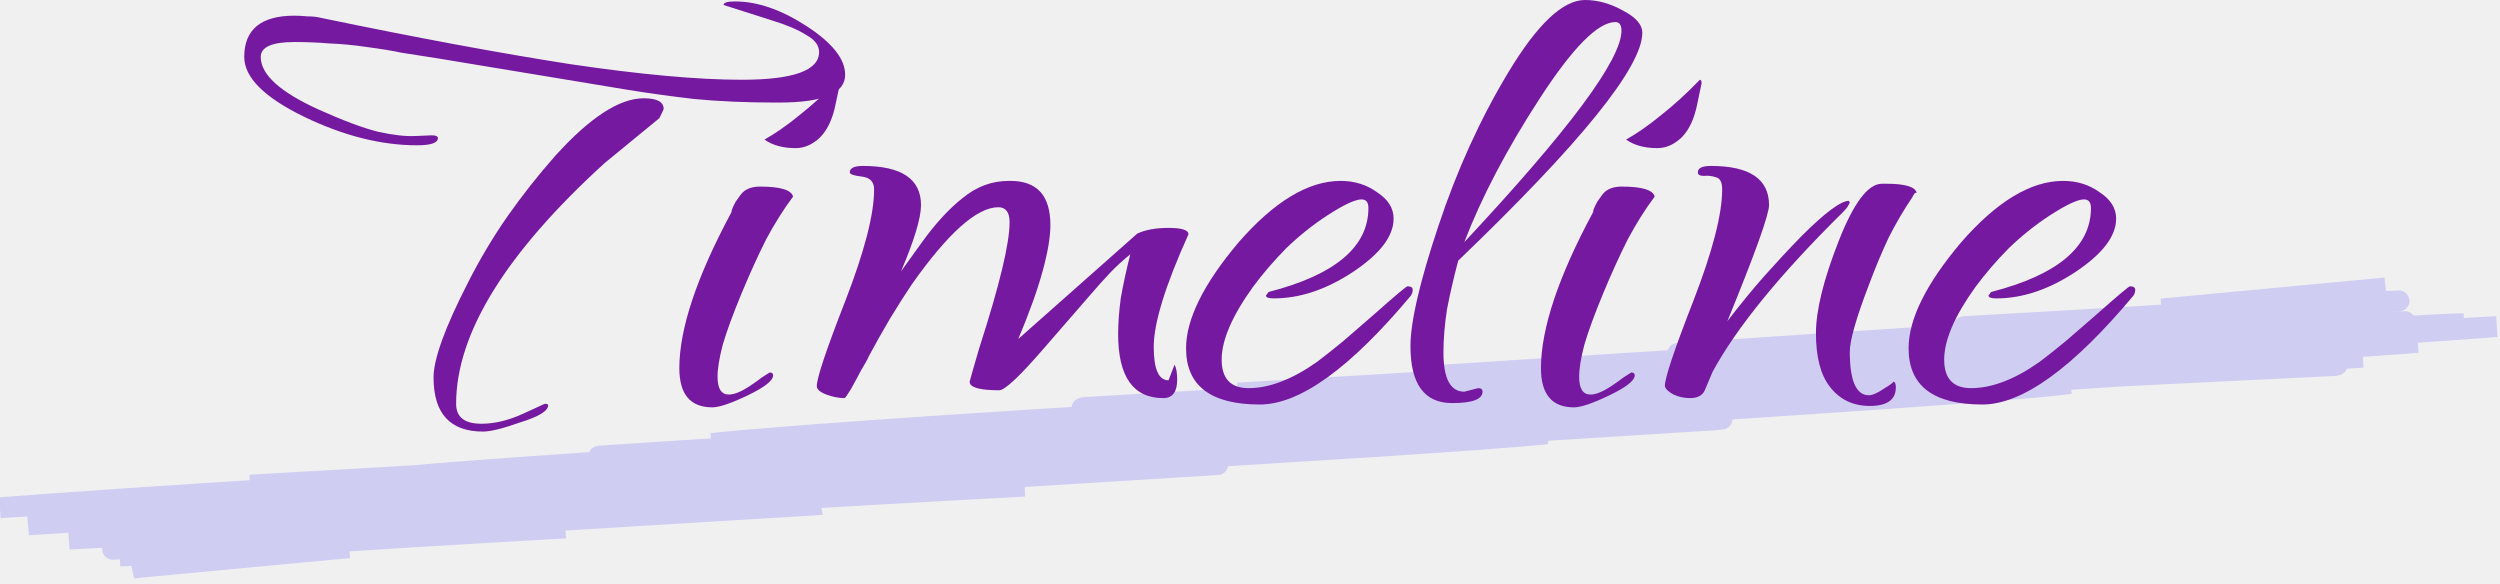
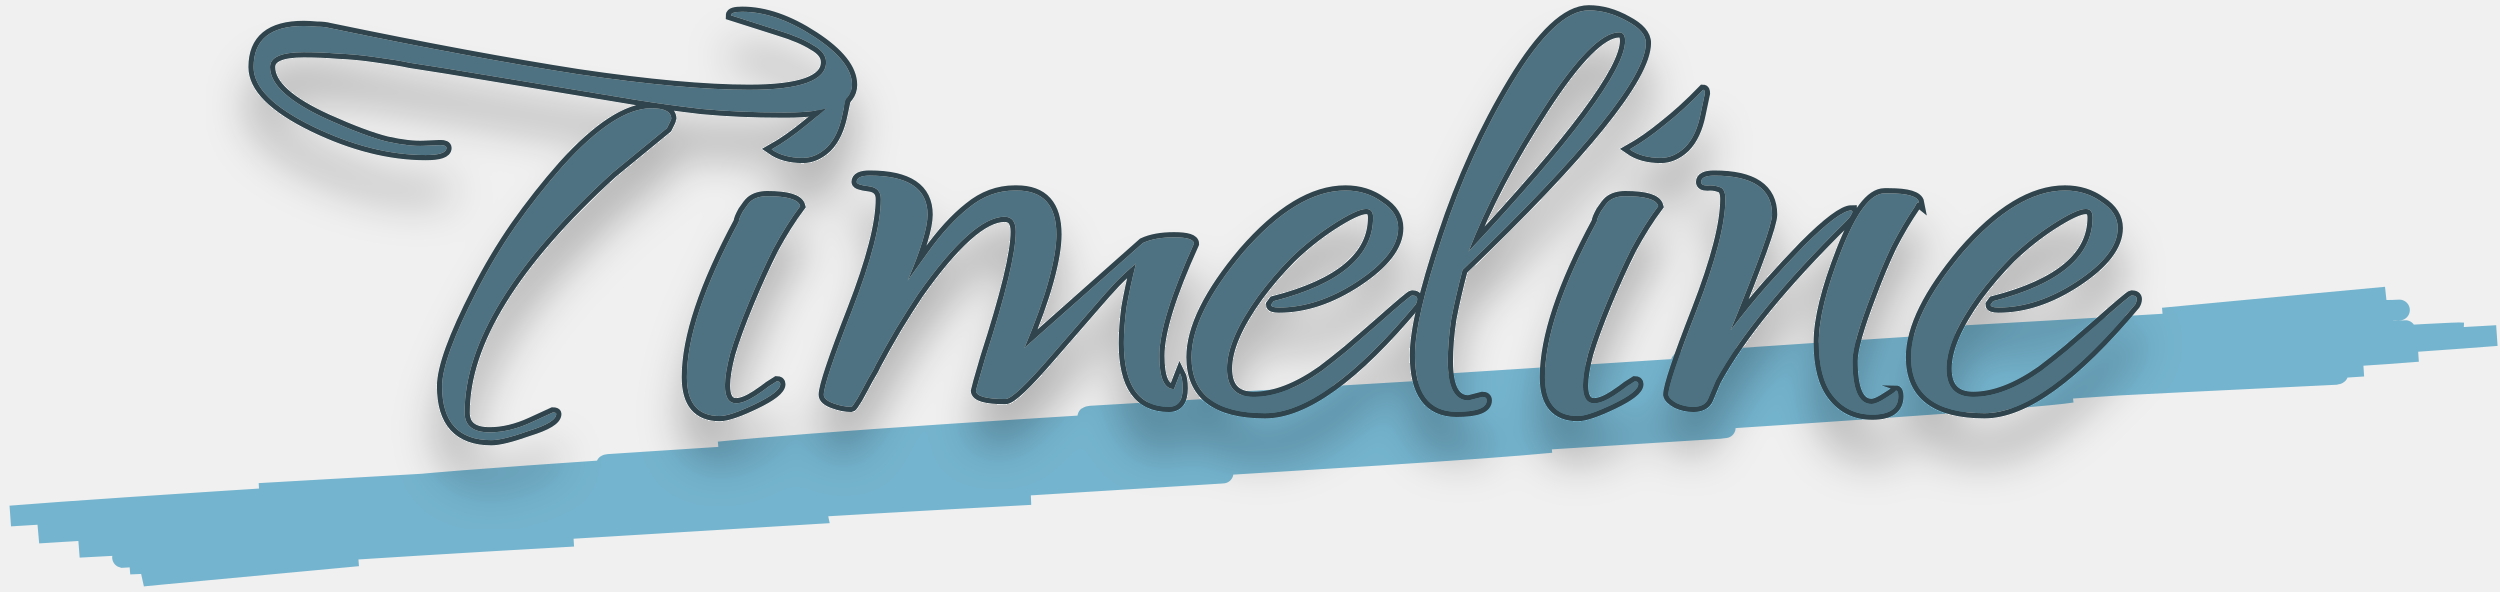
- <svg xmlns="http://www.w3.org/2000/svg" width="240" height="56" viewBox="0 0 240 56" fill="none">
-   <path d="M229.022 27.641C228.588 27.688 218.807 28.578 207.512 29.663C209.24 29.51 220.668 29.013 230.182 28.904C232.283 28.701 209.851 30.157 188.629 31.351C186.363 31.734 208.228 30.681 228.509 29.656C232.058 29.32 198.395 31.394 161.061 33.925C160.57 33.989 202.063 31.627 226.133 30.6C228.143 30.266 190.675 32.637 137.173 36.097C144.904 35.608 180.217 33.788 230.881 30.87C231.028 30.865 178.022 34.22 118.813 37.733C122.079 37.662 174.997 34.85 236.379 31.089C235.078 30.887 165.956 35.542 104.154 39.116C98.671 39.978 172.145 35.11 239.686 31.349C225.341 32.5 144.663 37.672 68.304 42.569C86.126 40.749 155.61 36.892 232.091 32.874C222.398 33.721 149.85 37.714 57.667 43.773C52.626 44.489 142.521 38.733 219.356 34.36C240.952 32.834 131.61 39.417 36.282 46.039C45.138 44.693 143.395 38.983 224.138 35.093C229.922 34.1 127.01 40.706 23.994 46.571M12.655 54.552C12.868 54.505 22.865 53.582 33.512 52.584C32.921 52.623 25.373 52.711 11.507 53.377C11.863 53.336 34.901 51.766 54.272 50.69C53.764 50.724 36.586 51.242 10.814 52.733C10.522 52.648 42.325 50.635 77.847 48.499C77.825 48.346 49.396 49.682 14.462 51.728C11.071 52.121 57.132 48.869 98.358 46.671C93.984 46.803 51.732 49.401 6.627 51.756C13.722 51.04 63.642 47.88 116.66 44.619C121.288 44.321 59.906 48.081 8.699 50.837C8.435 51.078 79.378 46.084 148.531 41.651C134.993 42.966 83.537 45.648 12.041 50.147C9.892 50.362 94.854 44.658 164.751 40.3C173.98 39.365 79.109 45.741 2.715 50.386C21.727 48.167 91.858 44.701 198.729 36.816C191.734 37.932 104.422 43.206 14.472 48.568C6.244 48.757 101.677 42.886 213.691 35.376C208.17 35.964 124.64 41.097 3.92626e-05 48.744C20.948 47.044 120.864 41.282 226.836 34.295" stroke="#C5C1F4" stroke-opacity="0.75" stroke-width="2" />
-   <path d="M40.036 13.947C36.59 13.947 32.978 13.036 29.199 11.212C25.364 9.344 23.447 7.429 23.447 5.469C23.447 2.826 25.058 1.504 28.282 1.504C28.615 1.504 29.032 1.527 29.532 1.572C30.032 1.572 30.449 1.618 30.783 1.709C40.008 3.624 47.984 5.105 54.709 6.153C61.489 7.156 66.991 7.657 71.215 7.657C76.161 7.657 78.634 6.768 78.634 4.991C78.634 4.353 78.218 3.806 77.384 3.35C76.606 2.849 75.467 2.37 73.966 1.914L69.464 0.479C69.464 0.251 69.826 0.137 70.548 0.137C72.716 0.137 75.022 0.934 77.467 2.53C79.913 4.125 81.135 5.675 81.135 7.179C81.135 8.956 79.023 9.845 74.8 9.845H74.466C71.632 9.845 69.02 9.731 66.63 9.503C64.296 9.23 62.156 8.933 60.211 8.614L42.037 5.606C40.592 5.378 39.425 5.196 38.536 5.059C37.702 4.877 36.59 4.695 35.201 4.512C33.978 4.33 32.783 4.216 31.616 4.17C30.505 4.079 29.393 4.034 28.282 4.034C26.114 4.034 25.03 4.512 25.03 5.469C25.03 7.156 26.892 8.842 30.616 10.529C32.95 11.577 34.84 12.284 36.285 12.648C37.73 12.967 38.925 13.104 39.87 13.058L41.453 12.99C41.843 12.99 42.037 13.081 42.037 13.263C42.037 13.719 41.37 13.947 40.036 13.947ZM46.372 41.431C43.204 41.431 41.62 39.699 41.62 36.235C41.62 34.458 42.732 31.404 44.955 27.074C46.066 24.886 47.317 22.789 48.706 20.784C50.151 18.733 51.68 16.796 53.291 14.973C56.626 11.281 59.46 9.435 61.795 9.435C63.073 9.435 63.712 9.777 63.712 10.46C63.712 10.506 63.573 10.802 63.295 11.349L58.043 15.656C48.539 24.316 43.788 32.019 43.788 38.765C43.788 40.041 44.594 40.679 46.205 40.679C47.484 40.679 48.817 40.36 50.207 39.722L52.291 38.765C52.513 38.765 52.624 38.81 52.624 38.901C52.624 39.448 51.735 39.995 49.957 40.542C48.289 41.135 47.094 41.431 46.372 41.431Z" fill="#7519A1" />
-   <path d="M76.388 14.221C75.165 14.221 74.164 13.947 73.386 13.4C74.442 12.808 75.554 12.033 76.721 11.076C77.944 10.118 79.194 8.979 80.472 7.657C80.584 7.657 80.639 7.771 80.639 7.999L80.222 9.982C79.944 11.395 79.444 12.466 78.722 13.195C77.999 13.879 77.221 14.221 76.388 14.221ZM68.384 39.106C66.272 39.106 65.216 37.853 65.216 35.346C65.216 31.563 66.884 26.572 70.218 20.374C70.218 20.191 70.357 19.849 70.635 19.348C70.969 18.847 71.219 18.528 71.386 18.391C71.775 18.072 72.303 17.912 72.969 17.912C74.915 17.912 75.971 18.232 76.137 18.87C75.248 20.055 74.387 21.422 73.553 22.972C72.775 24.521 71.997 26.23 71.219 28.099C70.385 30.105 69.774 31.768 69.385 33.09C69.051 34.366 68.885 35.392 68.885 36.167C68.885 37.306 69.246 37.876 69.968 37.876C70.469 37.876 71.108 37.625 71.886 37.124C72.497 36.714 72.914 36.417 73.136 36.235C73.414 36.053 73.664 35.893 73.886 35.757C74.109 35.757 74.22 35.848 74.22 36.03C74.22 36.531 73.414 37.169 71.802 37.944C70.191 38.719 69.051 39.106 68.384 39.106Z" fill="#7519A1" />
-   <path d="M81.081 38.218C80.525 38.218 79.941 38.104 79.33 37.876C78.719 37.648 78.413 37.374 78.413 37.056C78.413 36.281 79.33 33.546 81.164 28.851C82.998 24.111 83.915 20.556 83.915 18.186C83.915 17.457 83.526 17.046 82.748 16.955C81.97 16.864 81.581 16.727 81.581 16.545C81.581 16.135 81.998 15.93 82.831 15.93C86.555 15.93 88.417 17.183 88.417 19.69C88.417 20.921 87.778 23.04 86.499 26.048L88.417 23.382C89.751 21.513 91.085 20.055 92.418 19.006C93.752 17.912 95.225 17.366 96.837 17.366H97.004C99.56 17.366 100.838 18.778 100.838 21.604C100.838 22.744 100.588 24.225 100.088 26.048C99.588 27.871 98.81 30.036 97.754 32.543L109.175 22.425C109.953 22.06 110.953 21.878 112.176 21.878C113.454 21.878 114.093 22.083 114.093 22.493C111.87 27.416 110.759 31.016 110.759 33.295C110.759 35.437 111.231 36.508 112.176 36.508L112.76 35.004C112.926 35.324 113.01 35.802 113.01 36.44C113.01 37.625 112.565 38.218 111.676 38.218C108.786 38.218 107.341 36.167 107.341 32.065C107.341 31.062 107.424 29.922 107.591 28.646C107.813 27.37 108.119 25.957 108.508 24.407C107.785 25 107.118 25.615 106.507 26.253C105.951 26.846 105.34 27.529 104.673 28.304L100.338 33.295C97.948 36.075 96.475 37.466 95.92 37.466C94.03 37.466 93.085 37.192 93.085 36.645C93.085 36.6 93.391 35.529 94.002 33.432C95.948 27.416 96.92 23.382 96.92 21.331C96.92 20.374 96.559 19.895 95.836 19.895C93.78 19.895 91.001 22.379 87.5 27.347C86.888 28.259 86.194 29.353 85.416 30.629C84.693 31.86 84.026 33.045 83.415 34.184C83.304 34.458 83.054 34.913 82.665 35.551C82.331 36.19 81.998 36.805 81.664 37.397C81.331 37.944 81.136 38.218 81.081 38.218Z" fill="#7519A1" />
-   <path d="M120.948 38.833C116.224 38.833 113.862 37.033 113.862 33.432C113.862 30.652 115.529 27.279 118.863 23.314C122.309 19.348 125.588 17.366 128.701 17.366C130.034 17.366 131.202 17.73 132.202 18.459C133.258 19.143 133.786 19.986 133.786 20.989C133.786 22.675 132.48 24.385 129.868 26.117C127.311 27.803 124.782 28.646 122.281 28.646C121.781 28.646 121.531 28.555 121.531 28.373L121.781 28.031C128.173 26.39 131.368 23.701 131.368 19.963C131.368 19.416 131.146 19.143 130.701 19.143C130.09 19.143 128.978 19.667 127.367 20.715C125.977 21.627 124.671 22.675 123.449 23.86C122.281 25.046 121.225 26.276 120.281 27.552C118.28 30.333 117.28 32.657 117.28 34.526C117.28 36.349 118.141 37.261 119.864 37.261C121.865 37.261 124.06 36.417 126.45 34.731C127.228 34.139 128.061 33.478 128.951 32.748C129.84 31.974 130.813 31.13 131.868 30.219C133.925 28.395 135.009 27.484 135.12 27.484C135.453 27.484 135.62 27.598 135.62 27.826C135.62 28.008 135.564 28.19 135.453 28.373C129.618 35.346 124.782 38.833 120.948 38.833Z" fill="#7519A1" />
-   <path d="M139.405 38.696C136.737 38.696 135.403 36.873 135.403 33.227C135.403 30.902 136.292 27.074 138.071 21.741C139.849 16.363 142.1 11.418 144.823 6.905C147.602 2.302 150.048 0 152.159 0C153.382 0 154.605 0.342 155.828 1.026C157.05 1.664 157.662 2.37 157.662 3.145C157.662 6.427 151.77 13.719 139.988 25.023C139.544 26.709 139.182 28.282 138.904 29.74C138.682 31.199 138.571 32.566 138.571 33.842C138.571 36.349 139.238 37.602 140.572 37.602L141.906 37.261C142.183 37.261 142.322 37.374 142.322 37.602C142.322 38.332 141.35 38.696 139.405 38.696ZM140.572 23.245C150.631 12.489 155.661 5.72 155.661 2.94C155.661 2.393 155.466 2.119 155.077 2.119C153.41 2.119 150.992 4.558 147.824 9.435C144.657 14.312 142.239 18.915 140.572 23.245Z" fill="#7519A1" />
-   <path d="M159.102 14.221C157.879 14.221 156.879 13.947 156.1 13.4C157.156 12.808 158.268 12.033 159.435 11.076C160.658 10.118 161.908 8.979 163.187 7.657C163.298 7.657 163.353 7.771 163.353 7.999L162.936 9.982C162.659 11.395 162.158 12.466 161.436 13.195C160.713 13.879 159.935 14.221 159.102 14.221ZM151.099 39.106C148.987 39.106 147.931 37.853 147.931 35.346C147.931 31.563 149.598 26.572 152.933 20.374C152.933 20.191 153.072 19.849 153.349 19.348C153.683 18.847 153.933 18.528 154.1 18.391C154.489 18.072 155.017 17.912 155.684 17.912C157.629 17.912 158.685 18.232 158.852 18.87C157.962 20.055 157.101 21.422 156.267 22.972C155.489 24.521 154.711 26.23 153.933 28.099C153.099 30.105 152.488 31.768 152.099 33.09C151.765 34.366 151.599 35.392 151.599 36.167C151.599 37.306 151.96 37.876 152.682 37.876C153.183 37.876 153.822 37.625 154.6 37.124C155.211 36.714 155.628 36.417 155.85 36.235C156.128 36.053 156.378 35.893 156.601 35.757C156.823 35.757 156.934 35.848 156.934 36.03C156.934 36.531 156.128 37.169 154.517 37.944C152.905 38.719 151.765 39.106 151.099 39.106Z" fill="#7519A1" />
-   <path d="M162.242 38.218C161.686 38.218 161.158 38.104 160.658 37.876C160.158 37.602 159.88 37.329 159.825 37.056C159.825 36.281 160.742 33.546 162.576 28.851C164.41 24.111 165.327 20.556 165.327 18.186C165.327 17.502 165.132 17.115 164.743 17.024C164.354 16.887 163.965 16.841 163.576 16.887C163.187 16.887 162.992 16.773 162.992 16.545C162.992 16.135 163.409 15.93 164.243 15.93C167.967 15.93 169.828 17.183 169.828 19.69C169.828 20.602 168.495 24.316 165.827 30.834C167.05 29.239 168.244 27.78 169.412 26.458C170.634 25.091 171.801 23.838 172.913 22.698C175.192 20.419 176.72 19.28 177.498 19.28C177.498 19.28 177.498 19.303 177.498 19.348C177.554 19.348 177.581 19.371 177.581 19.416C177.581 19.462 177.526 19.576 177.415 19.758C177.359 19.895 177.192 20.1 176.914 20.374C170.912 26.299 166.744 31.404 164.41 35.688L163.659 37.466C163.437 37.967 162.965 38.218 162.242 38.218ZM179.499 38.97C177.887 38.97 176.609 38.355 175.664 37.124C174.775 35.984 174.33 34.275 174.33 31.996C174.33 29.808 175.053 26.869 176.498 23.177C177.943 19.485 179.332 17.639 180.666 17.639H181.083C182.917 17.639 183.889 17.935 184.001 18.528C183.889 18.437 183.75 18.573 183.584 18.938C182.806 20.077 182.055 21.354 181.333 22.767C180.666 24.18 180.027 25.706 179.415 27.347C178.193 30.538 177.581 32.68 177.581 33.774C177.581 36.554 178.193 37.944 179.415 37.944C179.749 37.944 180.221 37.739 180.833 37.329C181.5 36.919 181.805 36.691 181.75 36.645C181.916 36.645 182 36.828 182 37.192C182 38.377 181.166 38.97 179.499 38.97Z" fill="#7519A1" />
-   <path d="M190.31 38.833C185.586 38.833 183.224 37.033 183.224 33.432C183.224 30.652 184.891 27.279 188.226 23.314C191.672 19.348 194.951 17.366 198.063 17.366C199.397 17.366 200.564 17.73 201.565 18.459C202.621 19.143 203.149 19.986 203.149 20.989C203.149 22.675 201.842 24.385 199.23 26.117C196.674 27.803 194.145 28.646 191.644 28.646C191.144 28.646 190.894 28.555 190.894 28.373L191.144 28.031C197.535 26.39 200.731 23.701 200.731 19.963C200.731 19.416 200.509 19.143 200.064 19.143C199.453 19.143 198.341 19.667 196.729 20.715C195.34 21.627 194.034 22.675 192.811 23.86C191.644 25.046 190.588 26.276 189.643 27.552C187.643 30.333 186.642 32.657 186.642 34.526C186.642 36.349 187.504 37.261 189.226 37.261C191.227 37.261 193.423 36.417 195.812 34.731C196.59 34.139 197.424 33.478 198.313 32.748C199.203 31.974 200.175 31.13 201.231 30.219C203.287 28.395 204.371 27.484 204.482 27.484C204.816 27.484 204.983 27.598 204.983 27.826C204.983 28.008 204.927 28.19 204.816 28.373C198.98 35.346 194.145 38.833 190.31 38.833Z" fill="#7519A1" />
+ <svg xmlns="http://www.w3.org/2000/svg" width="241" height="57" viewBox="0 0 241 57" fill="none">
+   <path d="M230.022 28.641C229.588 28.688 219.807 29.578 208.512 30.663C210.24 30.51 221.668 30.013 231.182 29.904C233.283 29.701 210.851 31.157 189.629 32.351C187.363 32.734 209.228 31.681 229.509 30.656C233.058 30.32 199.395 32.394 162.061 34.925C161.57 34.989 203.063 32.627 227.133 31.6C229.143 31.266 191.675 33.637 138.173 37.097C145.904 36.608 181.217 34.788 231.881 31.87C232.028 31.865 179.022 35.22 119.813 38.733C123.079 38.662 175.997 35.85 237.379 32.089C236.078 31.887 166.956 36.542 105.154 40.116C99.671 40.978 173.145 36.11 240.686 32.349C226.341 33.5 145.663 38.672 69.304 43.569C87.126 41.749 156.61 37.892 233.091 33.874C223.398 34.721 150.85 38.714 58.667 44.773C53.626 45.489 143.521 39.733 220.356 35.36C241.952 33.834 132.61 40.417 37.282 47.039C46.138 45.693 144.395 39.983 225.138 36.093C230.922 35.1 128.01 41.706 24.994 47.571M13.655 55.552C13.868 55.505 23.865 54.582 34.512 53.584C33.921 53.623 26.373 53.711 12.507 54.377C12.863 54.336 35.901 52.766 55.272 51.69C54.764 51.724 37.586 52.242 11.814 53.733C11.522 53.648 43.325 51.635 78.846 49.499C78.825 49.346 50.396 50.682 15.462 52.728C12.071 53.121 58.132 49.869 99.358 47.671C94.984 47.803 52.732 50.401 7.627 52.756C14.722 52.04 64.641 48.88 117.66 45.619C122.288 45.321 60.906 49.081 9.699 51.837C9.435 52.078 80.378 47.084 149.531 42.651C135.993 43.966 84.537 46.648 13.041 51.147C10.892 51.362 95.854 45.658 165.751 41.3C174.98 40.365 80.109 46.741 3.715 51.386C22.727 49.167 92.858 45.701 199.729 37.816C192.734 38.932 105.422 44.206 15.472 49.568C7.244 49.757 102.677 43.886 214.691 36.376C209.17 36.964 125.64 42.097 1 49.744C21.948 48.044 121.864 42.282 227.836 35.295" stroke="#75B4CE" stroke-width="2" />
+   <g filter="url(#filter0_d_49_37)">
+     <mask id="path-2-outside-1_49_37" maskUnits="userSpaceOnUse" x="23.447" y="0" width="184" height="43" fill="black">
+       <rect fill="white" x="23.447" width="184" height="43" />
+       <path d="M41.036 14.947C37.59 14.947 33.978 14.036 30.199 12.212C26.364 10.344 24.447 8.429 24.447 6.469C24.447 3.826 26.058 2.504 29.282 2.504C29.615 2.504 30.032 2.527 30.532 2.572C31.032 2.572 31.449 2.618 31.783 2.709C41.008 4.624 48.984 6.105 55.709 7.153C62.489 8.156 67.991 8.657 72.215 8.657C77.161 8.657 79.634 7.768 79.634 5.991C79.634 5.353 79.218 4.806 78.384 4.35C77.606 3.849 76.467 3.37 74.966 2.914L70.464 1.479C70.464 1.251 70.826 1.137 71.548 1.137C73.716 1.137 76.022 1.934 78.467 3.53C80.913 5.125 82.135 6.675 82.135 8.179C82.135 9.956 80.023 10.845 75.8 10.845H75.466C72.632 10.845 70.02 10.731 67.63 10.503C65.296 10.23 63.156 9.933 61.211 9.614L43.037 6.606C41.592 6.378 40.425 6.196 39.536 6.059C38.702 5.877 37.59 5.695 36.201 5.512C34.978 5.33 33.783 5.216 32.616 5.17C31.505 5.079 30.393 5.034 29.282 5.034C27.114 5.034 26.03 5.512 26.03 6.469C26.03 8.156 27.892 9.842 31.616 11.529C33.95 12.577 35.84 13.284 37.285 13.648C38.73 13.967 39.925 14.104 40.87 14.058L42.453 13.99C42.843 13.99 43.037 14.081 43.037 14.263C43.037 14.719 42.37 14.947 41.036 14.947ZM47.372 42.431C44.204 42.431 42.62 40.699 42.62 37.235C42.62 35.458 43.732 32.404 45.955 28.074C47.066 25.886 48.317 23.789 49.706 21.784C51.151 19.733 52.68 17.796 54.291 15.973C57.626 12.281 60.46 10.435 62.795 10.435C64.073 10.435 64.712 10.777 64.712 11.46C64.712 11.506 64.573 11.802 64.295 12.349L59.043 16.656C49.539 25.316 44.788 33.019 44.788 39.765C44.788 41.041 45.594 41.679 47.205 41.679C48.484 41.679 49.817 41.36 51.207 40.722L53.291 39.765C53.513 39.765 53.624 39.81 53.624 39.901C53.624 40.448 52.735 40.995 50.957 41.542C49.289 42.135 48.094 42.431 47.372 42.431Z" />
+       <path d="M77.388 15.221C76.165 15.221 75.164 14.947 74.386 14.4C75.442 13.808 76.554 13.033 77.721 12.076C78.944 11.118 80.194 9.979 81.472 8.657C81.584 8.657 81.639 8.771 81.639 8.999L81.222 10.982C80.944 12.395 80.444 13.466 79.722 14.195C78.999 14.879 78.221 15.221 77.388 15.221ZM69.384 40.106C67.272 40.106 66.216 38.853 66.216 36.346C66.216 32.563 67.884 27.572 71.218 21.374C71.218 21.191 71.357 20.849 71.635 20.348C71.969 19.847 72.219 19.528 72.386 19.391C72.775 19.072 73.303 18.912 73.969 18.912C75.915 18.912 76.971 19.232 77.137 19.87C76.248 21.055 75.387 22.422 74.553 23.972C73.775 25.521 72.997 27.23 72.219 29.099C71.385 31.105 70.774 32.768 70.385 34.09C70.051 35.366 69.885 36.392 69.885 37.167C69.885 38.306 70.246 38.876 70.968 38.876C71.469 38.876 72.108 38.625 72.886 38.124C73.497 37.714 73.914 37.417 74.136 37.235C74.414 37.053 74.664 36.893 74.886 36.757C75.109 36.757 75.22 36.848 75.22 37.03C75.22 37.531 74.414 38.169 72.802 38.944C71.191 39.719 70.051 40.106 69.384 40.106Z" />
+       <path d="M82.081 39.218C81.525 39.218 80.941 39.104 80.33 38.876C79.719 38.648 79.413 38.374 79.413 38.056C79.413 37.281 80.33 34.546 82.164 29.851C83.998 25.111 84.915 21.556 84.915 19.186C84.915 18.457 84.526 18.046 83.748 17.955C82.97 17.864 82.581 17.727 82.581 17.545C82.581 17.135 82.998 16.93 83.831 16.93C87.555 16.93 89.417 18.183 89.417 20.69C89.417 21.921 88.778 24.04 87.499 27.048L89.417 24.382C90.751 22.513 92.085 21.055 93.418 20.006C94.752 18.912 96.225 18.366 97.837 18.366H98.004C100.56 18.366 101.838 19.778 101.838 22.604C101.838 23.744 101.588 25.225 101.088 27.048C100.588 28.871 99.81 31.036 98.754 33.543L110.175 23.425C110.953 23.06 111.953 22.878 113.176 22.878C114.454 22.878 115.093 23.083 115.093 23.493C112.87 28.416 111.759 32.016 111.759 34.295C111.759 36.437 112.231 37.508 113.176 37.508L113.76 36.004C113.926 36.324 114.01 36.802 114.01 37.44C114.01 38.625 113.565 39.218 112.676 39.218C109.786 39.218 108.341 37.167 108.341 33.065C108.341 32.062 108.424 30.922 108.591 29.646C108.813 28.37 109.119 26.957 109.508 25.407C108.785 26 108.118 26.615 107.507 27.253C106.951 27.846 106.34 28.529 105.673 29.304L101.338 34.295C98.948 37.075 97.475 38.466 96.92 38.466C95.03 38.466 94.085 38.192 94.085 37.645C94.085 37.6 94.391 36.529 95.002 34.432C96.948 28.416 97.92 24.382 97.92 22.331C97.92 21.374 97.559 20.895 96.836 20.895C94.78 20.895 92.001 23.379 88.5 28.347C87.888 29.259 87.194 30.353 86.416 31.629C85.693 32.859 85.026 34.045 84.415 35.184C84.304 35.458 84.054 35.913 83.665 36.551C83.331 37.19 82.998 37.805 82.664 38.397C82.331 38.944 82.136 39.218 82.081 39.218Z" />
+       <path d="M121.948 39.833C117.224 39.833 114.862 38.033 114.862 34.432C114.862 31.652 116.529 28.279 119.863 24.314C123.309 20.348 126.588 18.366 129.701 18.366C131.034 18.366 132.202 18.73 133.202 19.459C134.258 20.143 134.786 20.986 134.786 21.989C134.786 23.675 133.48 25.385 130.868 27.117C128.311 28.803 125.782 29.646 123.281 29.646C122.781 29.646 122.531 29.555 122.531 29.373L122.781 29.031C129.173 27.39 132.368 24.701 132.368 20.963C132.368 20.416 132.146 20.143 131.701 20.143C131.09 20.143 129.978 20.667 128.367 21.715C126.977 22.627 125.671 23.675 124.449 24.86C123.281 26.046 122.225 27.276 121.281 28.552C119.28 31.333 118.28 33.657 118.28 35.526C118.28 37.349 119.141 38.261 120.864 38.261C122.865 38.261 125.06 37.417 127.45 35.731C128.228 35.139 129.061 34.478 129.951 33.748C130.84 32.974 131.813 32.13 132.868 31.219C134.925 29.395 136.009 28.484 136.12 28.484C136.453 28.484 136.62 28.598 136.62 28.826C136.62 29.008 136.564 29.19 136.453 29.373C130.618 36.346 125.782 39.833 121.948 39.833Z" />
+       <path d="M140.405 39.696C137.737 39.696 136.403 37.873 136.403 34.227C136.403 31.902 137.292 28.074 139.071 22.741C140.849 17.363 143.1 12.418 145.823 7.905C148.602 3.302 151.048 1 153.159 1C154.382 1 155.605 1.342 156.828 2.026C158.05 2.664 158.662 3.37 158.662 4.145C158.662 7.427 152.77 14.719 140.988 26.023C140.544 27.709 140.182 29.282 139.904 30.74C139.682 32.199 139.571 33.566 139.571 34.842C139.571 37.349 140.238 38.602 141.572 38.602L142.906 38.261C143.183 38.261 143.322 38.374 143.322 38.602C143.322 39.332 142.35 39.696 140.405 39.696ZM141.572 24.245C151.631 13.489 156.661 6.72 156.661 3.94C156.661 3.393 156.466 3.119 156.077 3.119C154.41 3.119 151.992 5.558 148.824 10.435C145.657 15.312 143.239 19.915 141.572 24.245Z" />
+       <path d="M160.102 15.221C158.879 15.221 157.879 14.947 157.1 14.4C158.156 13.808 159.268 13.033 160.435 12.076C161.658 11.118 162.908 9.979 164.187 8.657C164.298 8.657 164.353 8.771 164.353 8.999L163.936 10.982C163.659 12.395 163.158 13.466 162.436 14.195C161.713 14.879 160.935 15.221 160.102 15.221ZM152.099 40.106C149.987 40.106 148.931 38.853 148.931 36.346C148.931 32.563 150.598 27.572 153.933 21.374C153.933 21.191 154.072 20.849 154.349 20.348C154.683 19.847 154.933 19.528 155.1 19.391C155.489 19.072 156.017 18.912 156.684 18.912C158.629 18.912 159.685 19.232 159.852 19.87C158.962 21.055 158.101 22.422 157.267 23.972C156.489 25.521 155.711 27.23 154.933 29.099C154.099 31.105 153.488 32.768 153.099 34.09C152.765 35.366 152.599 36.392 152.599 37.167C152.599 38.306 152.96 38.876 153.682 38.876C154.183 38.876 154.822 38.625 155.6 38.124C156.211 37.714 156.628 37.417 156.85 37.235C157.128 37.053 157.378 36.893 157.601 36.757C157.823 36.757 157.934 36.848 157.934 37.03C157.934 37.531 157.128 38.169 155.517 38.944C153.905 39.719 152.765 40.106 152.099 40.106Z" />
+       <path d="M163.242 39.218C162.686 39.218 162.158 39.104 161.658 38.876C161.158 38.602 160.88 38.329 160.825 38.056C160.825 37.281 161.742 34.546 163.576 29.851C165.41 25.111 166.327 21.556 166.327 19.186C166.327 18.502 166.132 18.115 165.743 18.024C165.354 17.887 164.965 17.841 164.576 17.887C164.187 17.887 163.992 17.773 163.992 17.545C163.992 17.135 164.409 16.93 165.243 16.93C168.967 16.93 170.828 18.183 170.828 20.69C170.828 21.602 169.495 25.316 166.827 31.834C168.05 30.239 169.244 28.78 170.412 27.458C171.634 26.091 172.801 24.838 173.913 23.698C176.192 21.419 177.72 20.28 178.498 20.28C178.498 20.28 178.498 20.303 178.498 20.348C178.554 20.348 178.581 20.371 178.581 20.416C178.581 20.462 178.526 20.576 178.415 20.758C178.359 20.895 178.192 21.1 177.914 21.374C171.912 27.299 167.744 32.404 165.41 36.688L164.659 38.466C164.437 38.967 163.965 39.218 163.242 39.218ZM180.499 39.97C178.887 39.97 177.609 39.355 176.664 38.124C175.775 36.984 175.33 35.275 175.33 32.996C175.33 30.808 176.053 27.869 177.498 24.177C178.943 20.485 180.332 18.639 181.666 18.639H182.083C183.917 18.639 184.889 18.935 185.001 19.528C184.889 19.437 184.75 19.573 184.584 19.938C183.806 21.077 183.055 22.354 182.333 23.767C181.666 25.18 181.027 26.706 180.415 28.347C179.193 31.538 178.581 33.68 178.581 34.774C178.581 37.554 179.193 38.944 180.415 38.944C180.749 38.944 181.221 38.739 181.833 38.329C182.5 37.919 182.805 37.691 182.75 37.645C182.916 37.645 183 37.828 183 38.192C183 39.377 182.166 39.97 180.499 39.97Z" />
+       <path d="M191.31 39.833C186.586 39.833 184.224 38.033 184.224 34.432C184.224 31.652 185.891 28.279 189.226 24.314C192.672 20.348 195.951 18.366 199.063 18.366C200.397 18.366 201.564 18.73 202.565 19.459C203.621 20.143 204.149 20.986 204.149 21.989C204.149 23.675 202.842 25.385 200.23 27.117C197.674 28.803 195.145 29.646 192.644 29.646C192.144 29.646 191.894 29.555 191.894 29.373L192.144 29.031C198.535 27.39 201.731 24.701 201.731 20.963C201.731 20.416 201.509 20.143 201.064 20.143C200.453 20.143 199.341 20.667 197.729 21.715C196.34 22.627 195.034 23.675 193.811 24.86C192.644 26.046 191.588 27.276 190.643 28.552C188.643 31.333 187.642 33.657 187.642 35.526C187.642 37.349 188.504 38.261 190.226 38.261C192.227 38.261 194.423 37.417 196.812 35.731C197.59 35.139 198.424 34.478 199.313 33.748C200.203 32.974 201.175 32.13 202.231 31.219C204.287 29.395 205.371 28.484 205.482 28.484C205.816 28.484 205.983 28.598 205.983 28.826C205.983 29.008 205.927 29.19 205.816 29.373C199.98 36.346 195.145 39.833 191.31 39.833Z" />
+     </mask>
+     <path d="M41.036 14.947C37.59 14.947 33.978 14.036 30.199 12.212C26.364 10.344 24.447 8.429 24.447 6.469C24.447 3.826 26.058 2.504 29.282 2.504C29.615 2.504 30.032 2.527 30.532 2.572C31.032 2.572 31.449 2.618 31.783 2.709C41.008 4.624 48.984 6.105 55.709 7.153C62.489 8.156 67.991 8.657 72.215 8.657C77.161 8.657 79.634 7.768 79.634 5.991C79.634 5.353 79.218 4.806 78.384 4.35C77.606 3.849 76.467 3.37 74.966 2.914L70.464 1.479C70.464 1.251 70.826 1.137 71.548 1.137C73.716 1.137 76.022 1.934 78.467 3.53C80.913 5.125 82.135 6.675 82.135 8.179C82.135 9.956 80.023 10.845 75.8 10.845H75.466C72.632 10.845 70.02 10.731 67.63 10.503C65.296 10.23 63.156 9.933 61.211 9.614L43.037 6.606C41.592 6.378 40.425 6.196 39.536 6.059C38.702 5.877 37.59 5.695 36.201 5.512C34.978 5.33 33.783 5.216 32.616 5.17C31.505 5.079 30.393 5.034 29.282 5.034C27.114 5.034 26.03 5.512 26.03 6.469C26.03 8.156 27.892 9.842 31.616 11.529C33.95 12.577 35.84 13.284 37.285 13.648C38.73 13.967 39.925 14.104 40.87 14.058L42.453 13.99C42.843 13.99 43.037 14.081 43.037 14.263C43.037 14.719 42.37 14.947 41.036 14.947ZM47.372 42.431C44.204 42.431 42.62 40.699 42.62 37.235C42.62 35.458 43.732 32.404 45.955 28.074C47.066 25.886 48.317 23.789 49.706 21.784C51.151 19.733 52.68 17.796 54.291 15.973C57.626 12.281 60.46 10.435 62.795 10.435C64.073 10.435 64.712 10.777 64.712 11.46C64.712 11.506 64.573 11.802 64.295 12.349L59.043 16.656C49.539 25.316 44.788 33.019 44.788 39.765C44.788 41.041 45.594 41.679 47.205 41.679C48.484 41.679 49.817 41.36 51.207 40.722L53.291 39.765C53.513 39.765 53.624 39.81 53.624 39.901C53.624 40.448 52.735 40.995 50.957 41.542C49.289 42.135 48.094 42.431 47.372 42.431Z" fill="#4E7281" />
+     <path d="M77.388 15.221C76.165 15.221 75.164 14.947 74.386 14.4C75.442 13.808 76.554 13.033 77.721 12.076C78.944 11.118 80.194 9.979 81.472 8.657C81.584 8.657 81.639 8.771 81.639 8.999L81.222 10.982C80.944 12.395 80.444 13.466 79.722 14.195C78.999 14.879 78.221 15.221 77.388 15.221ZM69.384 40.106C67.272 40.106 66.216 38.853 66.216 36.346C66.216 32.563 67.884 27.572 71.218 21.374C71.218 21.191 71.357 20.849 71.635 20.348C71.969 19.847 72.219 19.528 72.386 19.391C72.775 19.072 73.303 18.912 73.969 18.912C75.915 18.912 76.971 19.232 77.137 19.87C76.248 21.055 75.387 22.422 74.553 23.972C73.775 25.521 72.997 27.23 72.219 29.099C71.385 31.105 70.774 32.768 70.385 34.09C70.051 35.366 69.885 36.392 69.885 37.167C69.885 38.306 70.246 38.876 70.968 38.876C71.469 38.876 72.108 38.625 72.886 38.124C73.497 37.714 73.914 37.417 74.136 37.235C74.414 37.053 74.664 36.893 74.886 36.757C75.109 36.757 75.22 36.848 75.22 37.03C75.22 37.531 74.414 38.169 72.802 38.944C71.191 39.719 70.051 40.106 69.384 40.106Z" fill="#4E7281" />
+     <path d="M82.081 39.218C81.525 39.218 80.941 39.104 80.33 38.876C79.719 38.648 79.413 38.374 79.413 38.056C79.413 37.281 80.33 34.546 82.164 29.851C83.998 25.111 84.915 21.556 84.915 19.186C84.915 18.457 84.526 18.046 83.748 17.955C82.97 17.864 82.581 17.727 82.581 17.545C82.581 17.135 82.998 16.93 83.831 16.93C87.555 16.93 89.417 18.183 89.417 20.69C89.417 21.921 88.778 24.04 87.499 27.048L89.417 24.382C90.751 22.513 92.085 21.055 93.418 20.006C94.752 18.912 96.225 18.366 97.837 18.366H98.004C100.56 18.366 101.838 19.778 101.838 22.604C101.838 23.744 101.588 25.225 101.088 27.048C100.588 28.871 99.81 31.036 98.754 33.543L110.175 23.425C110.953 23.06 111.953 22.878 113.176 22.878C114.454 22.878 115.093 23.083 115.093 23.493C112.87 28.416 111.759 32.016 111.759 34.295C111.759 36.437 112.231 37.508 113.176 37.508L113.76 36.004C113.926 36.324 114.01 36.802 114.01 37.44C114.01 38.625 113.565 39.218 112.676 39.218C109.786 39.218 108.341 37.167 108.341 33.065C108.341 32.062 108.424 30.922 108.591 29.646C108.813 28.37 109.119 26.957 109.508 25.407C108.785 26 108.118 26.615 107.507 27.253C106.951 27.846 106.34 28.529 105.673 29.304L101.338 34.295C98.948 37.075 97.475 38.466 96.92 38.466C95.03 38.466 94.085 38.192 94.085 37.645C94.085 37.6 94.391 36.529 95.002 34.432C96.948 28.416 97.92 24.382 97.92 22.331C97.92 21.374 97.559 20.895 96.836 20.895C94.78 20.895 92.001 23.379 88.5 28.347C87.888 29.259 87.194 30.353 86.416 31.629C85.693 32.859 85.026 34.045 84.415 35.184C84.304 35.458 84.054 35.913 83.665 36.551C83.331 37.19 82.998 37.805 82.664 38.397C82.331 38.944 82.136 39.218 82.081 39.218Z" fill="#4E7281" />
+     <path d="M121.948 39.833C117.224 39.833 114.862 38.033 114.862 34.432C114.862 31.652 116.529 28.279 119.863 24.314C123.309 20.348 126.588 18.366 129.701 18.366C131.034 18.366 132.202 18.73 133.202 19.459C134.258 20.143 134.786 20.986 134.786 21.989C134.786 23.675 133.48 25.385 130.868 27.117C128.311 28.803 125.782 29.646 123.281 29.646C122.781 29.646 122.531 29.555 122.531 29.373L122.781 29.031C129.173 27.39 132.368 24.701 132.368 20.963C132.368 20.416 132.146 20.143 131.701 20.143C131.09 20.143 129.978 20.667 128.367 21.715C126.977 22.627 125.671 23.675 124.449 24.86C123.281 26.046 122.225 27.276 121.281 28.552C119.28 31.333 118.28 33.657 118.28 35.526C118.28 37.349 119.141 38.261 120.864 38.261C122.865 38.261 125.06 37.417 127.45 35.731C128.228 35.139 129.061 34.478 129.951 33.748C130.84 32.974 131.813 32.13 132.868 31.219C134.925 29.395 136.009 28.484 136.12 28.484C136.453 28.484 136.62 28.598 136.62 28.826C136.62 29.008 136.564 29.19 136.453 29.373C130.618 36.346 125.782 39.833 121.948 39.833Z" fill="#4E7281" />
+     <path d="M140.405 39.696C137.737 39.696 136.403 37.873 136.403 34.227C136.403 31.902 137.292 28.074 139.071 22.741C140.849 17.363 143.1 12.418 145.823 7.905C148.602 3.302 151.048 1 153.159 1C154.382 1 155.605 1.342 156.828 2.026C158.05 2.664 158.662 3.37 158.662 4.145C158.662 7.427 152.77 14.719 140.988 26.023C140.544 27.709 140.182 29.282 139.904 30.74C139.682 32.199 139.571 33.566 139.571 34.842C139.571 37.349 140.238 38.602 141.572 38.602L142.906 38.261C143.183 38.261 143.322 38.374 143.322 38.602C143.322 39.332 142.35 39.696 140.405 39.696ZM141.572 24.245C151.631 13.489 156.661 6.72 156.661 3.94C156.661 3.393 156.466 3.119 156.077 3.119C154.41 3.119 151.992 5.558 148.824 10.435C145.657 15.312 143.239 19.915 141.572 24.245Z" fill="#4E7281" />
+     <path d="M160.102 15.221C158.879 15.221 157.879 14.947 157.1 14.4C158.156 13.808 159.268 13.033 160.435 12.076C161.658 11.118 162.908 9.979 164.187 8.657C164.298 8.657 164.353 8.771 164.353 8.999L163.936 10.982C163.659 12.395 163.158 13.466 162.436 14.195C161.713 14.879 160.935 15.221 160.102 15.221ZM152.099 40.106C149.987 40.106 148.931 38.853 148.931 36.346C148.931 32.563 150.598 27.572 153.933 21.374C153.933 21.191 154.072 20.849 154.349 20.348C154.683 19.847 154.933 19.528 155.1 19.391C155.489 19.072 156.017 18.912 156.684 18.912C158.629 18.912 159.685 19.232 159.852 19.87C158.962 21.055 158.101 22.422 157.267 23.972C156.489 25.521 155.711 27.23 154.933 29.099C154.099 31.105 153.488 32.768 153.099 34.09C152.765 35.366 152.599 36.392 152.599 37.167C152.599 38.306 152.96 38.876 153.682 38.876C154.183 38.876 154.822 38.625 155.6 38.124C156.211 37.714 156.628 37.417 156.85 37.235C157.128 37.053 157.378 36.893 157.601 36.757C157.823 36.757 157.934 36.848 157.934 37.03C157.934 37.531 157.128 38.169 155.517 38.944C153.905 39.719 152.765 40.106 152.099 40.106Z" fill="#4E7281" />
+     <path d="M163.242 39.218C162.686 39.218 162.158 39.104 161.658 38.876C161.158 38.602 160.88 38.329 160.825 38.056C160.825 37.281 161.742 34.546 163.576 29.851C165.41 25.111 166.327 21.556 166.327 19.186C166.327 18.502 166.132 18.115 165.743 18.024C165.354 17.887 164.965 17.841 164.576 17.887C164.187 17.887 163.992 17.773 163.992 17.545C163.992 17.135 164.409 16.93 165.243 16.93C168.967 16.93 170.828 18.183 170.828 20.69C170.828 21.602 169.495 25.316 166.827 31.834C168.05 30.239 169.244 28.78 170.412 27.458C171.634 26.091 172.801 24.838 173.913 23.698C176.192 21.419 177.72 20.28 178.498 20.28C178.498 20.28 178.498 20.303 178.498 20.348C178.554 20.348 178.581 20.371 178.581 20.416C178.581 20.462 178.526 20.576 178.415 20.758C178.359 20.895 178.192 21.1 177.914 21.374C171.912 27.299 167.744 32.404 165.41 36.688L164.659 38.466C164.437 38.967 163.965 39.218 163.242 39.218ZM180.499 39.97C178.887 39.97 177.609 39.355 176.664 38.124C175.775 36.984 175.33 35.275 175.33 32.996C175.33 30.808 176.053 27.869 177.498 24.177C178.943 20.485 180.332 18.639 181.666 18.639H182.083C183.917 18.639 184.889 18.935 185.001 19.528C184.889 19.437 184.75 19.573 184.584 19.938C183.806 21.077 183.055 22.354 182.333 23.767C181.666 25.18 181.027 26.706 180.415 28.347C179.193 31.538 178.581 33.68 178.581 34.774C178.581 37.554 179.193 38.944 180.415 38.944C180.749 38.944 181.221 38.739 181.833 38.329C182.5 37.919 182.805 37.691 182.75 37.645C182.916 37.645 183 37.828 183 38.192C183 39.377 182.166 39.97 180.499 39.97Z" fill="#4E7281" />
+     <path d="M191.31 39.833C186.586 39.833 184.224 38.033 184.224 34.432C184.224 31.652 185.891 28.279 189.226 24.314C192.672 20.348 195.951 18.366 199.063 18.366C200.397 18.366 201.564 18.73 202.565 19.459C203.621 20.143 204.149 20.986 204.149 21.989C204.149 23.675 202.842 25.385 200.23 27.117C197.674 28.803 195.145 29.646 192.644 29.646C192.144 29.646 191.894 29.555 191.894 29.373L192.144 29.031C198.535 27.39 201.731 24.701 201.731 20.963C201.731 20.416 201.509 20.143 201.064 20.143C200.453 20.143 199.341 20.667 197.729 21.715C196.34 22.627 195.034 23.675 193.811 24.86C192.644 26.046 191.588 27.276 190.643 28.552C188.643 31.333 187.642 33.657 187.642 35.526C187.642 37.349 188.504 38.261 190.226 38.261C192.227 38.261 194.423 37.417 196.812 35.731C197.59 35.139 198.424 34.478 199.313 33.748C200.203 32.974 201.175 32.13 202.231 31.219C204.287 29.395 205.371 28.484 205.482 28.484C205.816 28.484 205.983 28.598 205.983 28.826C205.983 29.008 205.927 29.19 205.816 29.373C199.98 36.346 195.145 39.833 191.31 39.833Z" fill="#4E7281" />
+     <path d="M41.036 14.947C37.59 14.947 33.978 14.036 30.199 12.212C26.364 10.344 24.447 8.429 24.447 6.469C24.447 3.826 26.058 2.504 29.282 2.504C29.615 2.504 30.032 2.527 30.532 2.572C31.032 2.572 31.449 2.618 31.783 2.709C41.008 4.624 48.984 6.105 55.709 7.153C62.489 8.156 67.991 8.657 72.215 8.657C77.161 8.657 79.634 7.768 79.634 5.991C79.634 5.353 79.218 4.806 78.384 4.35C77.606 3.849 76.467 3.37 74.966 2.914L70.464 1.479C70.464 1.251 70.826 1.137 71.548 1.137C73.716 1.137 76.022 1.934 78.467 3.53C80.913 5.125 82.135 6.675 82.135 8.179C82.135 9.956 80.023 10.845 75.8 10.845H75.466C72.632 10.845 70.02 10.731 67.63 10.503C65.296 10.23 63.156 9.933 61.211 9.614L43.037 6.606C41.592 6.378 40.425 6.196 39.536 6.059C38.702 5.877 37.59 5.695 36.201 5.512C34.978 5.33 33.783 5.216 32.616 5.17C31.505 5.079 30.393 5.034 29.282 5.034C27.114 5.034 26.03 5.512 26.03 6.469C26.03 8.156 27.892 9.842 31.616 11.529C33.95 12.577 35.84 13.284 37.285 13.648C38.73 13.967 39.925 14.104 40.87 14.058L42.453 13.99C42.843 13.99 43.037 14.081 43.037 14.263C43.037 14.719 42.37 14.947 41.036 14.947ZM47.372 42.431C44.204 42.431 42.62 40.699 42.62 37.235C42.62 35.458 43.732 32.404 45.955 28.074C47.066 25.886 48.317 23.789 49.706 21.784C51.151 19.733 52.68 17.796 54.291 15.973C57.626 12.281 60.46 10.435 62.795 10.435C64.073 10.435 64.712 10.777 64.712 11.46C64.712 11.506 64.573 11.802 64.295 12.349L59.043 16.656C49.539 25.316 44.788 33.019 44.788 39.765C44.788 41.041 45.594 41.679 47.205 41.679C48.484 41.679 49.817 41.36 51.207 40.722L53.291 39.765C53.513 39.765 53.624 39.81 53.624 39.901C53.624 40.448 52.735 40.995 50.957 41.542C49.289 42.135 48.094 42.431 47.372 42.431Z" stroke="#2F444C" mask="url(#path-2-outside-1_49_37)" />
+     <path d="M77.388 15.221C76.165 15.221 75.164 14.947 74.386 14.4C75.442 13.808 76.554 13.033 77.721 12.076C78.944 11.118 80.194 9.979 81.472 8.657C81.584 8.657 81.639 8.771 81.639 8.999L81.222 10.982C80.944 12.395 80.444 13.466 79.722 14.195C78.999 14.879 78.221 15.221 77.388 15.221ZM69.384 40.106C67.272 40.106 66.216 38.853 66.216 36.346C66.216 32.563 67.884 27.572 71.218 21.374C71.218 21.191 71.357 20.849 71.635 20.348C71.969 19.847 72.219 19.528 72.386 19.391C72.775 19.072 73.303 18.912 73.969 18.912C75.915 18.912 76.971 19.232 77.137 19.87C76.248 21.055 75.387 22.422 74.553 23.972C73.775 25.521 72.997 27.23 72.219 29.099C71.385 31.105 70.774 32.768 70.385 34.09C70.051 35.366 69.885 36.392 69.885 37.167C69.885 38.306 70.246 38.876 70.968 38.876C71.469 38.876 72.108 38.625 72.886 38.124C73.497 37.714 73.914 37.417 74.136 37.235C74.414 37.053 74.664 36.893 74.886 36.757C75.109 36.757 75.22 36.848 75.22 37.03C75.22 37.531 74.414 38.169 72.802 38.944C71.191 39.719 70.051 40.106 69.384 40.106Z" stroke="#2F444C" mask="url(#path-2-outside-1_49_37)" />
+     <path d="M82.081 39.218C81.525 39.218 80.941 39.104 80.33 38.876C79.719 38.648 79.413 38.374 79.413 38.056C79.413 37.281 80.33 34.546 82.164 29.851C83.998 25.111 84.915 21.556 84.915 19.186C84.915 18.457 84.526 18.046 83.748 17.955C82.97 17.864 82.581 17.727 82.581 17.545C82.581 17.135 82.998 16.93 83.831 16.93C87.555 16.93 89.417 18.183 89.417 20.69C89.417 21.921 88.778 24.04 87.499 27.048L89.417 24.382C90.751 22.513 92.085 21.055 93.418 20.006C94.752 18.912 96.225 18.366 97.837 18.366H98.004C100.56 18.366 101.838 19.778 101.838 22.604C101.838 23.744 101.588 25.225 101.088 27.048C100.588 28.871 99.81 31.036 98.754 33.543L110.175 23.425C110.953 23.06 111.953 22.878 113.176 22.878C114.454 22.878 115.093 23.083 115.093 23.493C112.87 28.416 111.759 32.016 111.759 34.295C111.759 36.437 112.231 37.508 113.176 37.508L113.76 36.004C113.926 36.324 114.01 36.802 114.01 37.44C114.01 38.625 113.565 39.218 112.676 39.218C109.786 39.218 108.341 37.167 108.341 33.065C108.341 32.062 108.424 30.922 108.591 29.646C108.813 28.37 109.119 26.957 109.508 25.407C108.785 26 108.118 26.615 107.507 27.253C106.951 27.846 106.34 28.529 105.673 29.304L101.338 34.295C98.948 37.075 97.475 38.466 96.92 38.466C95.03 38.466 94.085 38.192 94.085 37.645C94.085 37.6 94.391 36.529 95.002 34.432C96.948 28.416 97.92 24.382 97.92 22.331C97.92 21.374 97.559 20.895 96.836 20.895C94.78 20.895 92.001 23.379 88.5 28.347C87.888 29.259 87.194 30.353 86.416 31.629C85.693 32.859 85.026 34.045 84.415 35.184C84.304 35.458 84.054 35.913 83.665 36.551C83.331 37.19 82.998 37.805 82.664 38.397C82.331 38.944 82.136 39.218 82.081 39.218Z" stroke="#2F444C" mask="url(#path-2-outside-1_49_37)" />
+     <path d="M121.948 39.833C117.224 39.833 114.862 38.033 114.862 34.432C114.862 31.652 116.529 28.279 119.863 24.314C123.309 20.348 126.588 18.366 129.701 18.366C131.034 18.366 132.202 18.73 133.202 19.459C134.258 20.143 134.786 20.986 134.786 21.989C134.786 23.675 133.48 25.385 130.868 27.117C128.311 28.803 125.782 29.646 123.281 29.646C122.781 29.646 122.531 29.555 122.531 29.373L122.781 29.031C129.173 27.39 132.368 24.701 132.368 20.963C132.368 20.416 132.146 20.143 131.701 20.143C131.09 20.143 129.978 20.667 128.367 21.715C126.977 22.627 125.671 23.675 124.449 24.86C123.281 26.046 122.225 27.276 121.281 28.552C119.28 31.333 118.28 33.657 118.28 35.526C118.28 37.349 119.141 38.261 120.864 38.261C122.865 38.261 125.06 37.417 127.45 35.731C128.228 35.139 129.061 34.478 129.951 33.748C130.84 32.974 131.813 32.13 132.868 31.219C134.925 29.395 136.009 28.484 136.12 28.484C136.453 28.484 136.62 28.598 136.62 28.826C136.62 29.008 136.564 29.19 136.453 29.373C130.618 36.346 125.782 39.833 121.948 39.833Z" stroke="#2F444C" mask="url(#path-2-outside-1_49_37)" />
+     <path d="M140.405 39.696C137.737 39.696 136.403 37.873 136.403 34.227C136.403 31.902 137.292 28.074 139.071 22.741C140.849 17.363 143.1 12.418 145.823 7.905C148.602 3.302 151.048 1 153.159 1C154.382 1 155.605 1.342 156.828 2.026C158.05 2.664 158.662 3.37 158.662 4.145C158.662 7.427 152.77 14.719 140.988 26.023C140.544 27.709 140.182 29.282 139.904 30.74C139.682 32.199 139.571 33.566 139.571 34.842C139.571 37.349 140.238 38.602 141.572 38.602L142.906 38.261C143.183 38.261 143.322 38.374 143.322 38.602C143.322 39.332 142.35 39.696 140.405 39.696ZM141.572 24.245C151.631 13.489 156.661 6.72 156.661 3.94C156.661 3.393 156.466 3.119 156.077 3.119C154.41 3.119 151.992 5.558 148.824 10.435C145.657 15.312 143.239 19.915 141.572 24.245Z" stroke="#2F444C" mask="url(#path-2-outside-1_49_37)" />
+     <path d="M160.102 15.221C158.879 15.221 157.879 14.947 157.1 14.4C158.156 13.808 159.268 13.033 160.435 12.076C161.658 11.118 162.908 9.979 164.187 8.657C164.298 8.657 164.353 8.771 164.353 8.999L163.936 10.982C163.659 12.395 163.158 13.466 162.436 14.195C161.713 14.879 160.935 15.221 160.102 15.221ZM152.099 40.106C149.987 40.106 148.931 38.853 148.931 36.346C148.931 32.563 150.598 27.572 153.933 21.374C153.933 21.191 154.072 20.849 154.349 20.348C154.683 19.847 154.933 19.528 155.1 19.391C155.489 19.072 156.017 18.912 156.684 18.912C158.629 18.912 159.685 19.232 159.852 19.87C158.962 21.055 158.101 22.422 157.267 23.972C156.489 25.521 155.711 27.23 154.933 29.099C154.099 31.105 153.488 32.768 153.099 34.09C152.765 35.366 152.599 36.392 152.599 37.167C152.599 38.306 152.96 38.876 153.682 38.876C154.183 38.876 154.822 38.625 155.6 38.124C156.211 37.714 156.628 37.417 156.85 37.235C157.128 37.053 157.378 36.893 157.601 36.757C157.823 36.757 157.934 36.848 157.934 37.03C157.934 37.531 157.128 38.169 155.517 38.944C153.905 39.719 152.765 40.106 152.099 40.106Z" stroke="#2F444C" mask="url(#path-2-outside-1_49_37)" />
+     <path d="M163.242 39.218C162.686 39.218 162.158 39.104 161.658 38.876C161.158 38.602 160.88 38.329 160.825 38.056C160.825 37.281 161.742 34.546 163.576 29.851C165.41 25.111 166.327 21.556 166.327 19.186C166.327 18.502 166.132 18.115 165.743 18.024C165.354 17.887 164.965 17.841 164.576 17.887C164.187 17.887 163.992 17.773 163.992 17.545C163.992 17.135 164.409 16.93 165.243 16.93C168.967 16.93 170.828 18.183 170.828 20.69C170.828 21.602 169.495 25.316 166.827 31.834C168.05 30.239 169.244 28.78 170.412 27.458C171.634 26.091 172.801 24.838 173.913 23.698C176.192 21.419 177.72 20.28 178.498 20.28C178.498 20.28 178.498 20.303 178.498 20.348C178.554 20.348 178.581 20.371 178.581 20.416C178.581 20.462 178.526 20.576 178.415 20.758C178.359 20.895 178.192 21.1 177.914 21.374C171.912 27.299 167.744 32.404 165.41 36.688L164.659 38.466C164.437 38.967 163.965 39.218 163.242 39.218ZM180.499 39.97C178.887 39.97 177.609 39.355 176.664 38.124C175.775 36.984 175.33 35.275 175.33 32.996C175.33 30.808 176.053 27.869 177.498 24.177C178.943 20.485 180.332 18.639 181.666 18.639H182.083C183.917 18.639 184.889 18.935 185.001 19.528C184.889 19.437 184.75 19.573 184.584 19.938C183.806 21.077 183.055 22.354 182.333 23.767C181.666 25.18 181.027 26.706 180.415 28.347C179.193 31.538 178.581 33.68 178.581 34.774C178.581 37.554 179.193 38.944 180.415 38.944C180.749 38.944 181.221 38.739 181.833 38.329C182.5 37.919 182.805 37.691 182.75 37.645C182.916 37.645 183 37.828 183 38.192C183 39.377 182.166 39.97 180.499 39.97Z" stroke="#2F444C" mask="url(#path-2-outside-1_49_37)" />
+     <path d="M191.31 39.833C186.586 39.833 184.224 38.033 184.224 34.432C184.224 31.652 185.891 28.279 189.226 24.314C192.672 20.348 195.951 18.366 199.063 18.366C200.397 18.366 201.564 18.73 202.565 19.459C203.621 20.143 204.149 20.986 204.149 21.989C204.149 23.675 202.842 25.385 200.23 27.117C197.674 28.803 195.145 29.646 192.644 29.646C192.144 29.646 191.894 29.555 191.894 29.373L192.144 29.031C198.535 27.39 201.731 24.701 201.731 20.963C201.731 20.416 201.509 20.143 201.064 20.143C200.453 20.143 199.341 20.667 197.729 21.715C196.34 22.627 195.034 23.675 193.811 24.86C192.644 26.046 191.588 27.276 190.643 28.552C188.643 31.333 187.642 33.657 187.642 35.526C187.642 37.349 188.504 38.261 190.226 38.261C192.227 38.261 194.423 37.417 196.812 35.731C197.59 35.139 198.424 34.478 199.313 33.748C200.203 32.974 201.175 32.13 202.231 31.219C204.287 29.395 205.371 28.484 205.482 28.484C205.816 28.484 205.983 28.598 205.983 28.826C205.983 29.008 205.927 29.19 205.816 29.373C199.98 36.346 195.145 39.833 191.31 39.833Z" stroke="#2F444C" mask="url(#path-2-outside-1_49_37)" />
+   </g>
+   <defs>
+     <filter id="filter0_d_49_37" x="19.947" y="0.5" width="190.536" height="50.431" filterUnits="userSpaceOnUse" color-interpolation-filters="sRGB">
+       <feFlood flood-opacity="0" result="BackgroundImageFix" />
+       <feColorMatrix in="SourceAlpha" type="matrix" values="0 0 0 0 0 0 0 0 0 0 0 0 0 0 0 0 0 0 127 0" result="hardAlpha" />
+       <feOffset dy="4" />
+       <feGaussianBlur stdDeviation="2" />
+       <feComposite in2="hardAlpha" operator="out" />
+       <feColorMatrix type="matrix" values="0 0 0 0 0 0 0 0 0 0 0 0 0 0 0 0 0 0 0.25 0" />
+       <feBlend mode="normal" in2="BackgroundImageFix" result="effect1_dropShadow_49_37" />
+       <feBlend mode="normal" in="SourceGraphic" in2="effect1_dropShadow_49_37" result="shape" />
+     </filter>
+   </defs>
</svg>
